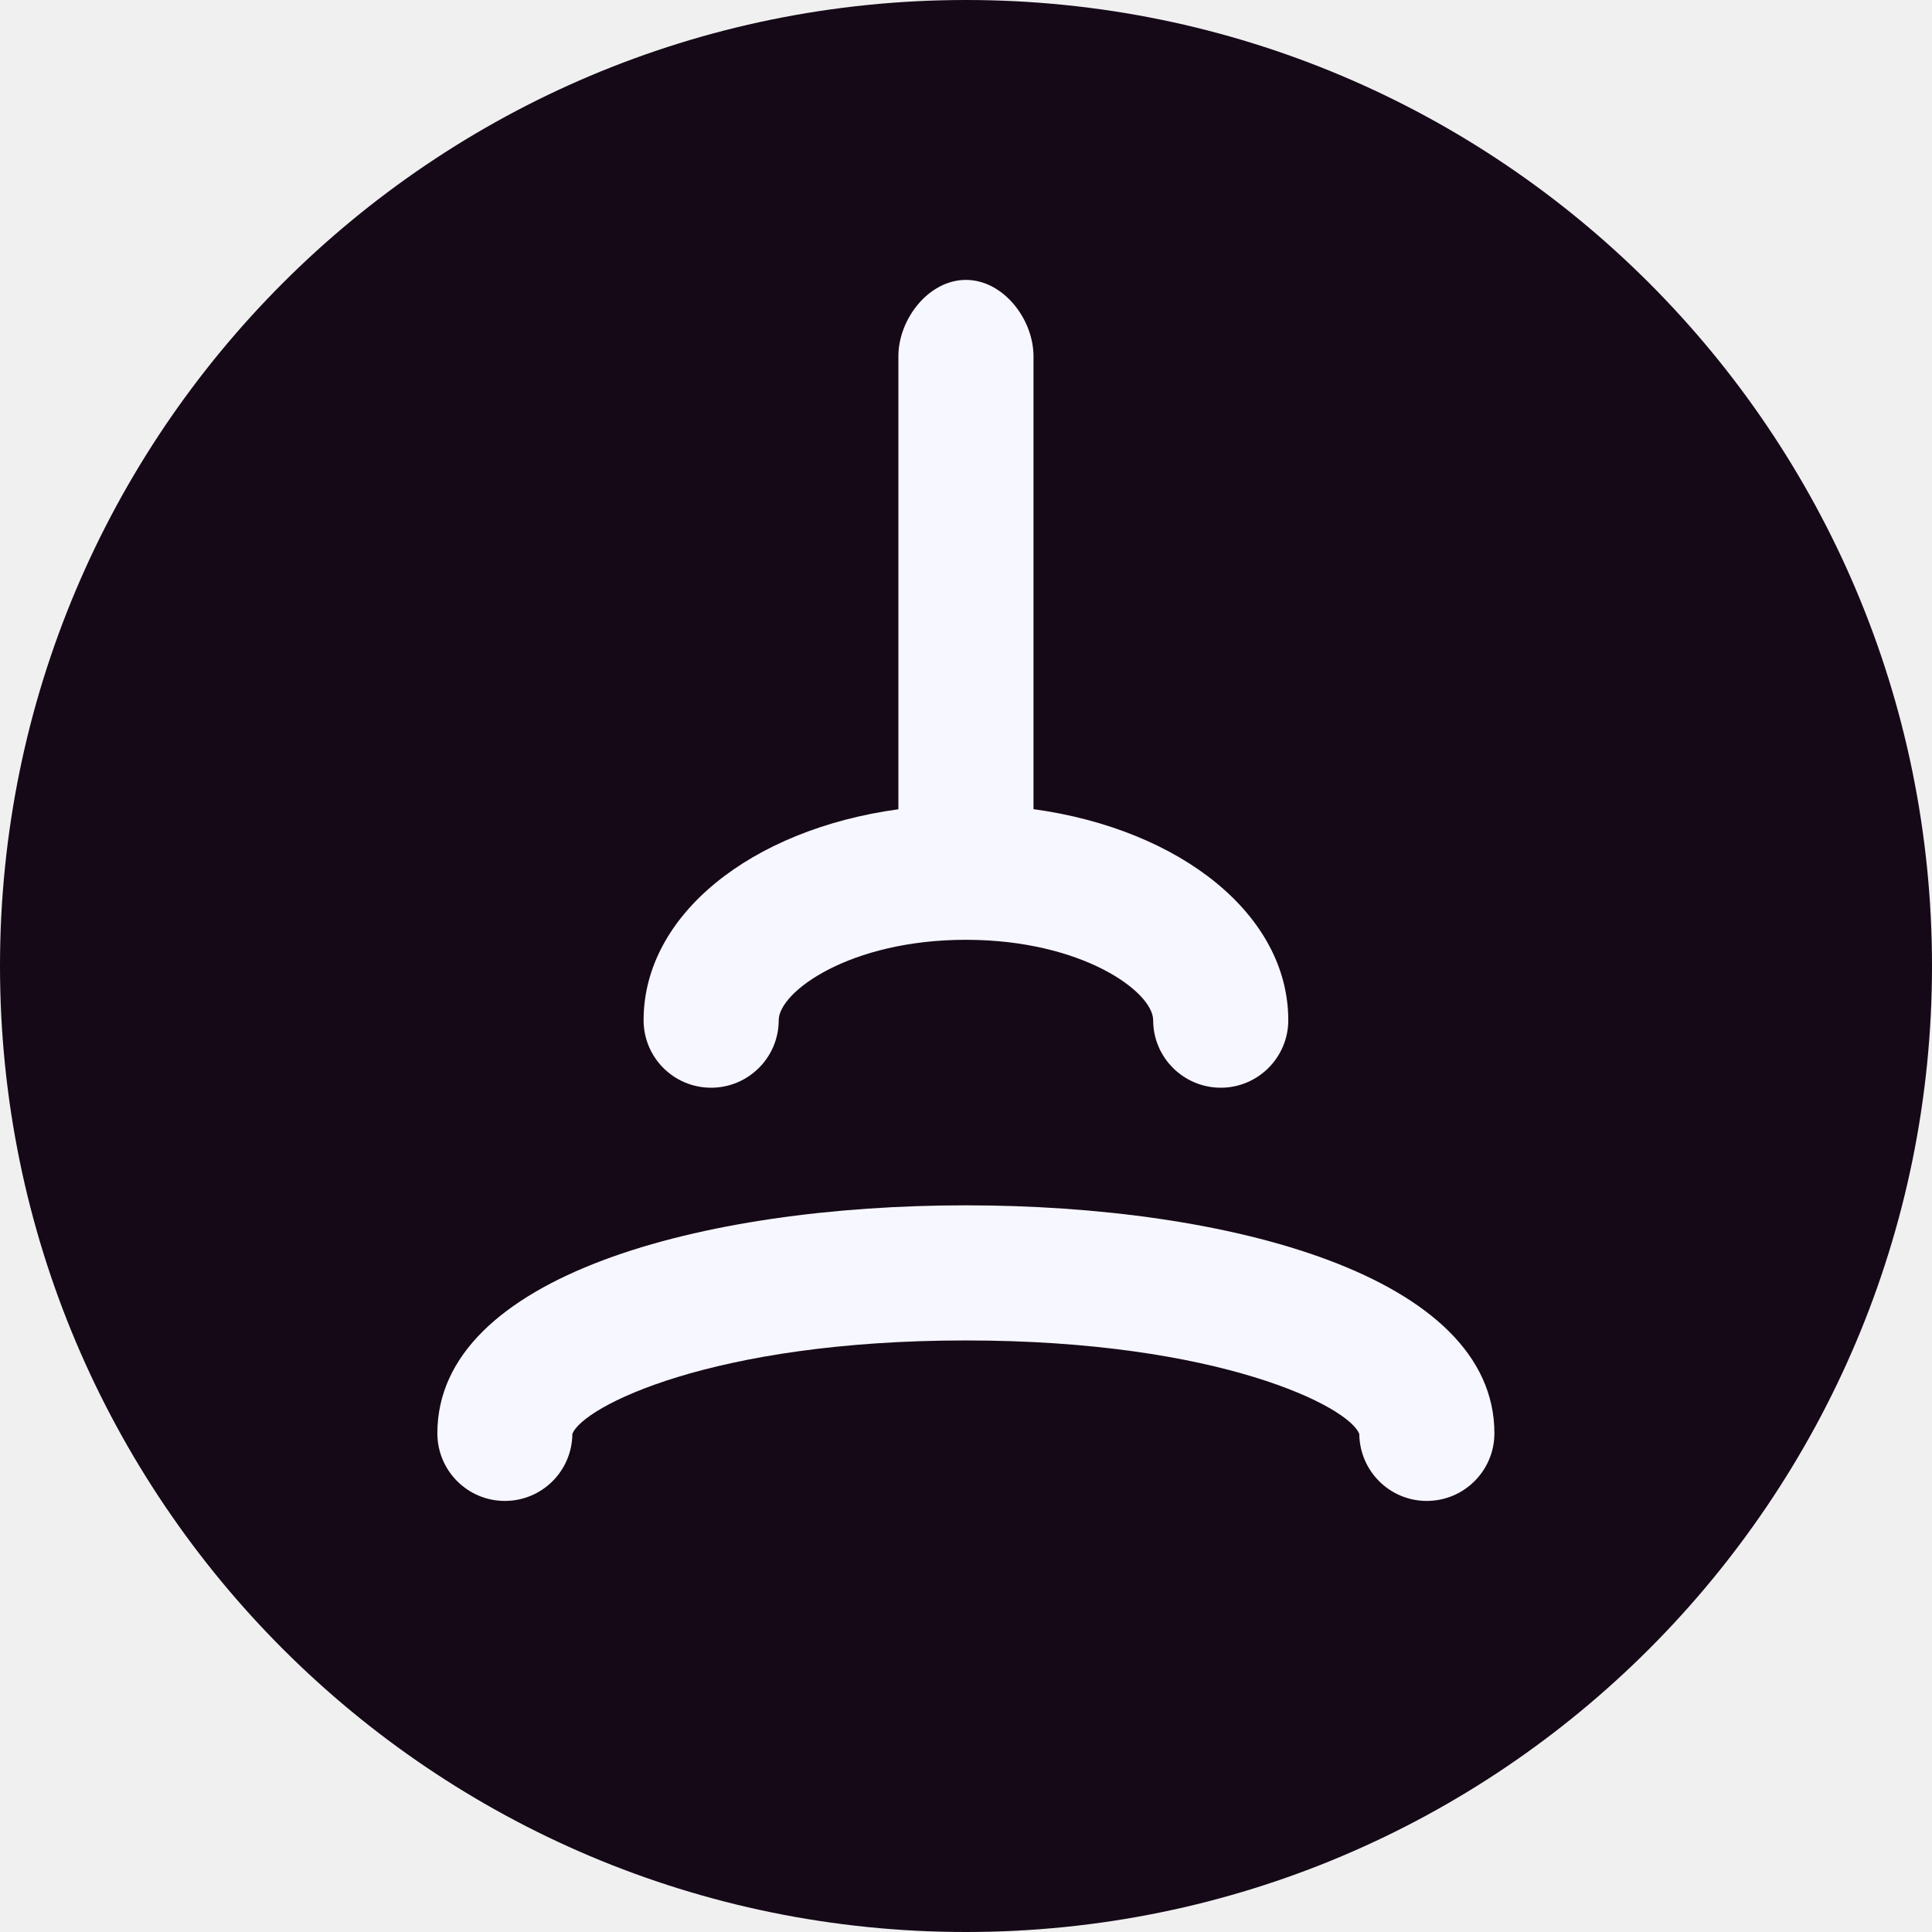
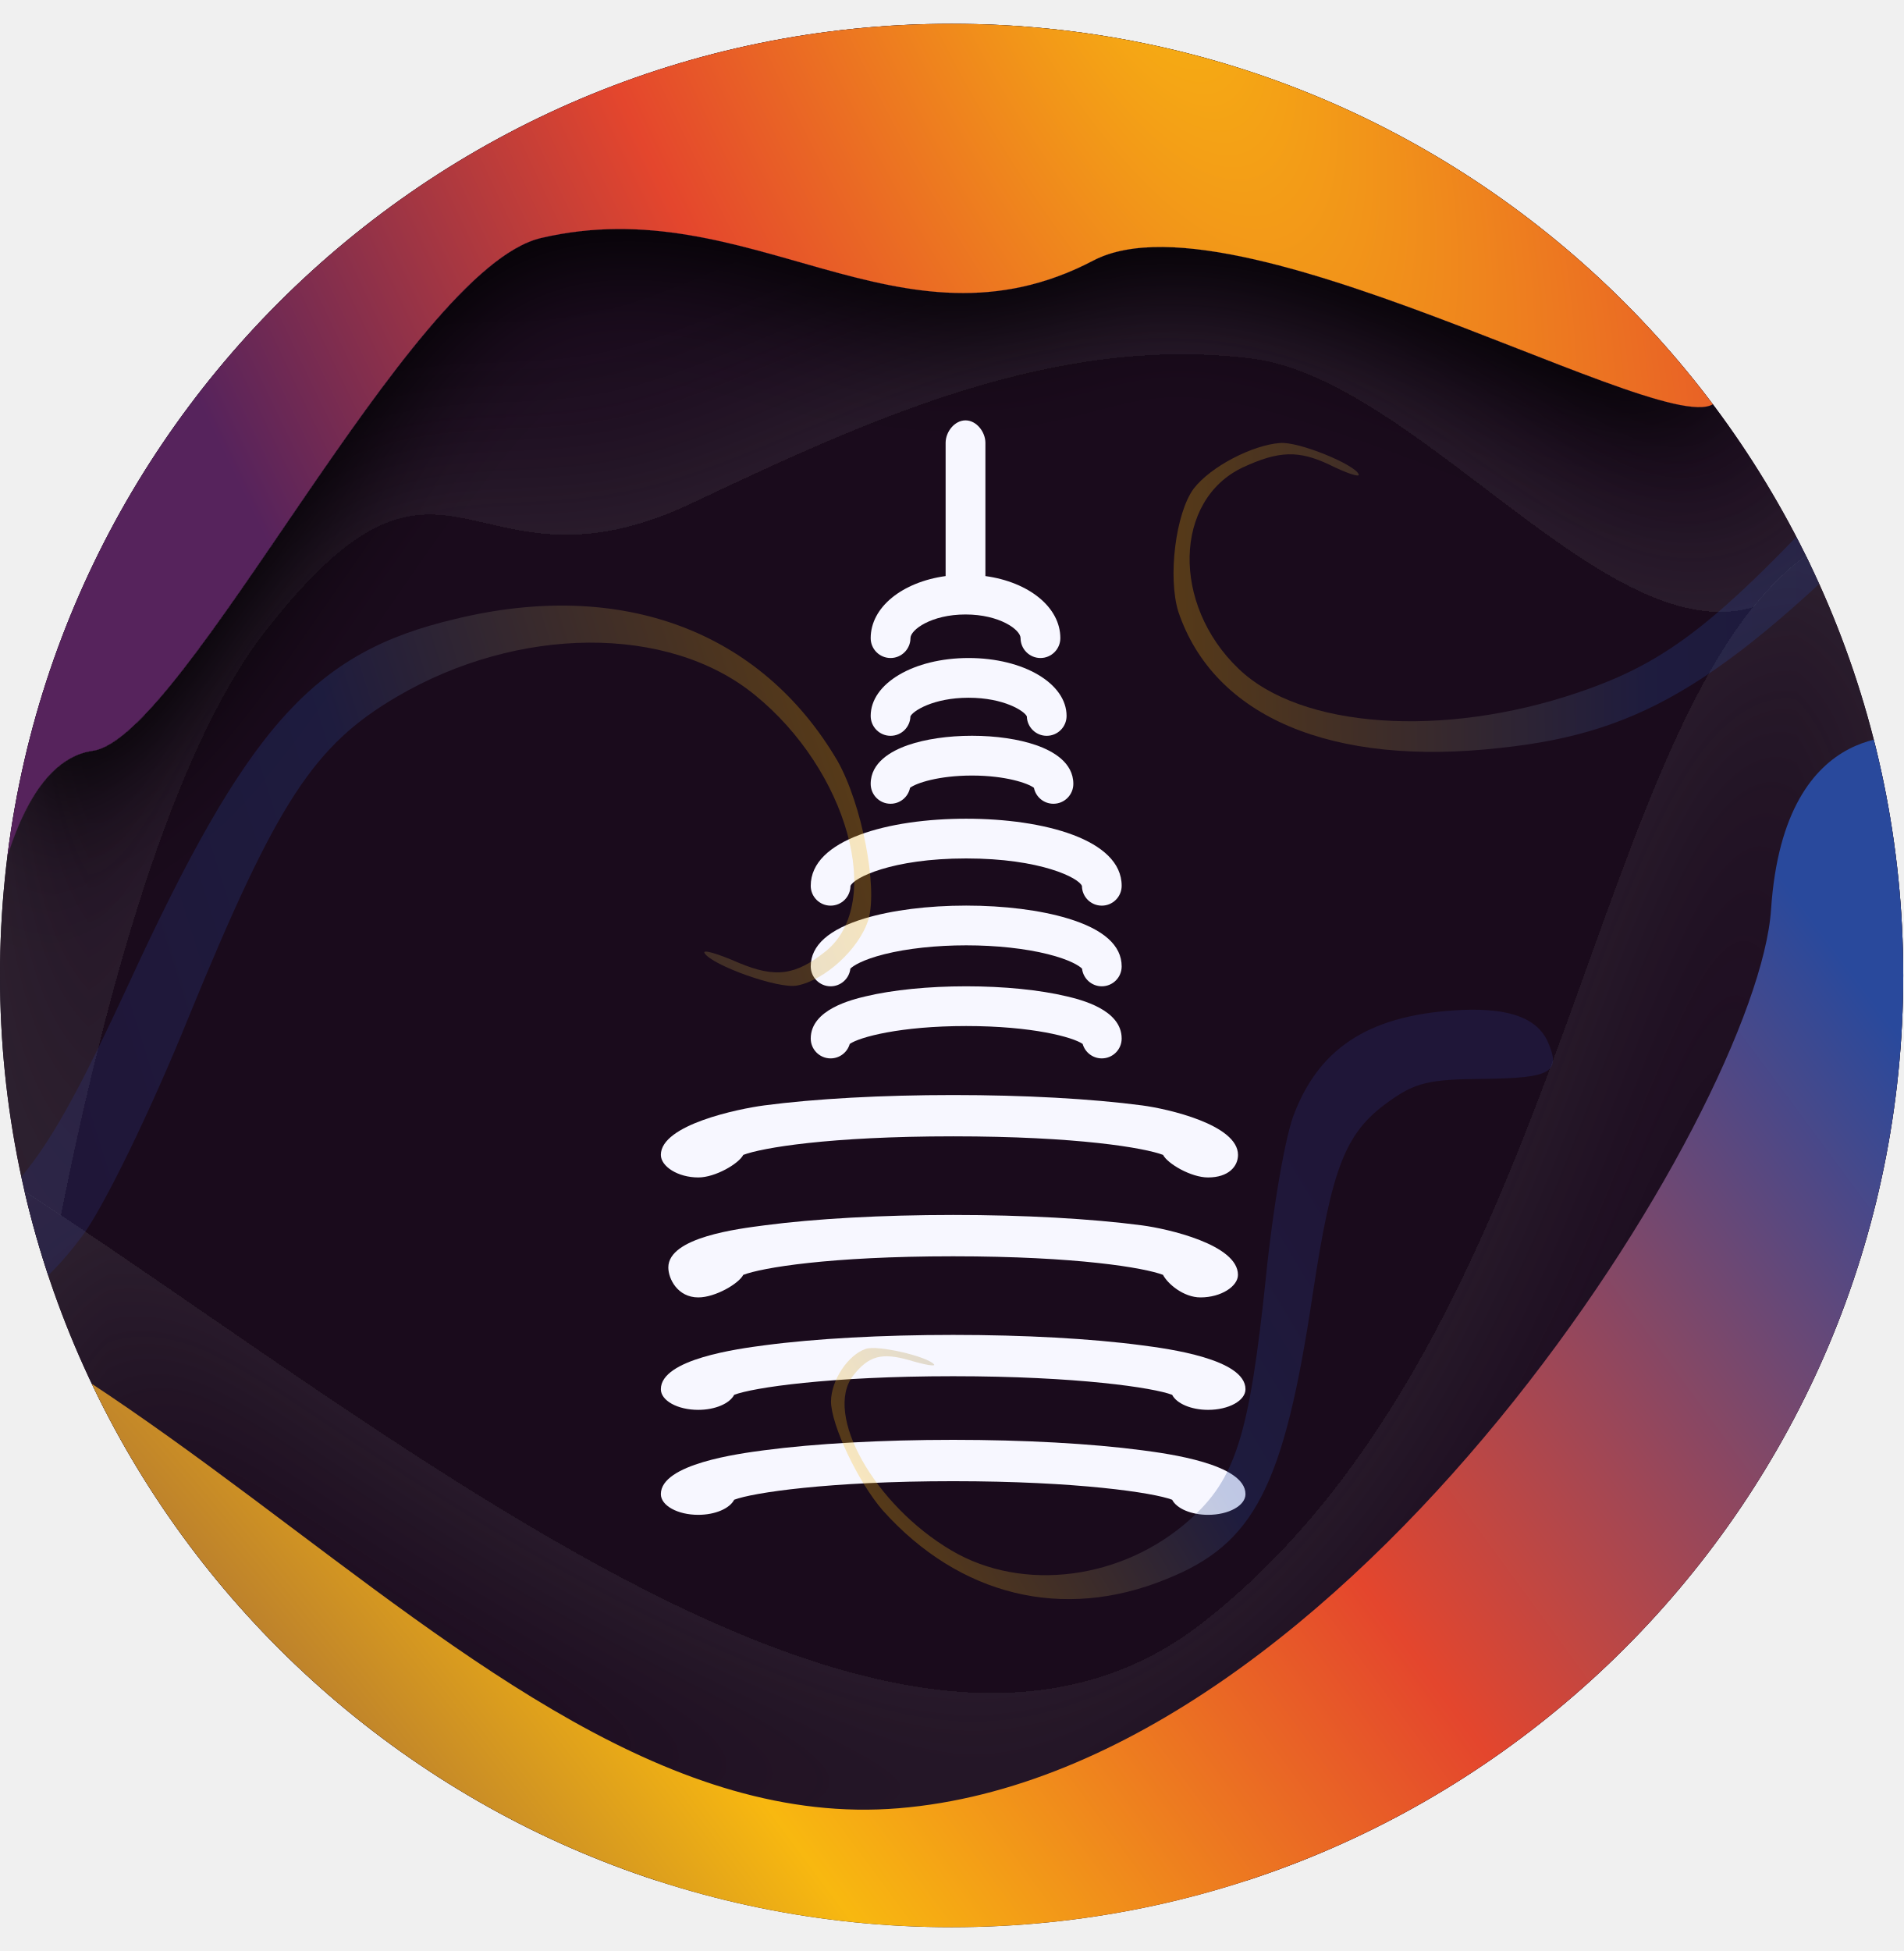
- <svg xmlns="http://www.w3.org/2000/svg" width="20" height="20" viewBox="0 0 16 16" fill="none">
-   <rect width="16" height="16" rx="8" fill="url(#paint0_linear_92_6441)" />
-   <path d="M4.181 12.43C4.488 12.43 4.737 12.183 4.74 11.876C4.821 11.652 5.894 11.101 7.998 11.101C10.102 11.101 11.176 11.652 11.257 11.876C11.261 12.183 11.509 12.43 11.816 12.43C12.125 12.43 12.376 12.179 12.376 11.87C12.376 10.566 10.178 9.982 7.998 9.982C5.82 9.982 3.622 10.566 3.622 11.87C3.622 12.179 3.872 12.43 4.181 12.43Z" fill="#F7F7FF" />
-   <path d="M5.889 9.008C6.198 9.008 6.449 8.757 6.449 8.449C6.449 8.214 7.038 7.783 7.999 7.783C8.961 7.783 9.55 8.214 9.55 8.449C9.55 8.757 9.801 9.008 10.11 9.008C10.418 9.008 10.669 8.757 10.669 8.449C10.669 7.577 9.779 6.869 8.559 6.701V2.951C8.559 2.642 8.308 2.318 7.999 2.318C7.691 2.318 7.44 2.642 7.44 2.951V6.702C6.22 6.869 5.33 7.577 5.33 8.449C5.33 8.758 5.58 9.008 5.889 9.008Z" fill="#F7F7FF" />
+ <svg xmlns="http://www.w3.org/2000/svg" width="40" height="41" viewBox="0 0 40 41" fill="none">
+   <g clip-path="url(#clip0_392_1181)">
+     <rect y="0.5" width="40" height="40" rx="20" fill="#1A0B1C" />
+     <g filter="url(#filter0_i_392_1181)">
+       <path d="M0 0.5H40.327C40.327 0.5 39.82 10.918 37.5 12.444C34.339 14.525 30.039 7.974 26.282 7.523C22.174 7.029 18.354 8.757 14.544 10.563C9.832 12.795 9.444 8.278 5.556 13.278C1.667 18.278 0 33.556 0 33.556V0.5Z" fill="#1C0C1F" />
+     </g>
+     <g filter="url(#filter1_d_392_1181)">
+       <path d="M-6.75321e-05 0.5L33.055 -0.611C33.055 -0.611 36.111 5.222 36.111 8.278C36.111 9.898 26.111 3.833 22.978 5.475C18.909 7.607 15.789 3.969 11.371 5.001C8.585 5.652 3.889 15.5 1.944 15.778C-0.647 16.148 -0.556 23.833 -0.556 23.833L-6.75321e-05 0.5Z" fill="url(#paint0_radial_392_1181)" />
+     </g>
+     <g filter="url(#filter2_i_392_1181)">
+       <path d="M-5 21.889C3.889 25.778 17.494 40.187 25.278 34.111C33.062 28.036 33.359 14.875 38.056 11.611C41.508 9.212 40 12.444 40 12.444L45.675 39.522H-12.131H-30C-30 39.522 -10.323 19.56 -5 21.889Z" fill="#1C0C1F" />
+     </g>
+     <path d="M-10 25.5C1.778 24.007 9.407 38.784 18.889 38C28.371 37.216 36.945 23.278 37.222 19.111C37.5 14.944 40.278 15.5 40.278 15.5L40.835 40.555H-24.444C-24.444 40.555 -16.298 26.298 -10 25.5Z" fill="url(#paint1_radial_392_1181)" />
+     <path d="M17.456 22.242C17.648 22.242 17.809 22.114 17.859 21.938C18.064 21.795 18.917 21.562 20.306 21.562C21.696 21.562 22.548 21.795 22.754 21.938C22.804 22.114 22.965 22.242 23.156 22.242C23.387 22.242 23.574 22.055 23.574 21.825C23.574 21.213 22.704 21.006 22.419 20.938C21.849 20.802 21.099 20.727 20.306 20.727C19.514 20.727 18.764 20.802 18.194 20.938C17.909 21.006 17.039 21.213 17.039 21.825C17.039 22.055 17.226 22.242 17.456 22.242Z" fill="#F7F7FF" />
+     <path d="M14.674 31.834C15.033 31.834 15.336 31.7 15.43 31.517C15.816 31.369 17.42 31.127 20.032 31.127C22.644 31.127 24.247 31.369 24.635 31.517C24.728 31.7 25.031 31.834 25.391 31.834C25.825 31.834 26.176 31.639 26.176 31.399C26.176 30.764 24.541 30.548 24.003 30.477C22.933 30.336 21.522 30.258 20.032 30.258C18.541 30.258 17.131 30.336 16.061 30.477C15.524 30.548 13.889 30.764 13.889 31.399C13.889 31.639 14.24 31.834 14.674 31.834Z" fill="#F7F7FF" />
+     <path d="M14.674 29.628C15.033 29.628 15.336 29.494 15.43 29.312C15.816 29.163 17.42 28.921 20.032 28.921C22.644 28.921 24.247 29.163 24.635 29.312C24.728 29.494 25.031 29.628 25.391 29.628C25.825 29.628 26.176 29.434 26.176 29.194C26.176 28.558 24.541 28.342 24.003 28.272C22.933 28.13 21.522 28.053 20.032 28.053C18.541 28.053 17.131 28.13 16.061 28.272C15.524 28.343 13.889 28.558 13.889 29.194C13.889 29.434 14.24 29.628 14.674 29.628Z" fill="#F7F7FF" />
+     <path d="M14.676 27.265C15.036 27.265 15.528 26.974 15.621 26.791C16.008 26.643 17.42 26.401 20.032 26.401C22.644 26.401 24.056 26.643 24.443 26.791C24.536 26.974 24.871 27.265 25.231 27.265C25.665 27.265 26.018 27.031 26.018 26.791C26.018 26.155 24.54 25.822 24.003 25.751C22.933 25.61 21.522 25.532 20.032 25.532C18.541 25.532 17.131 25.61 16.061 25.751C15.523 25.822 14.046 25.999 14.046 26.635C14.046 26.875 14.242 27.265 14.676 27.265Z" fill="#F7F7FF" />
+     <path d="M14.676 24.744C15.036 24.744 15.528 24.453 15.621 24.27C16.008 24.122 17.42 23.88 20.032 23.88C22.644 23.88 24.056 24.122 24.444 24.27C24.537 24.453 25.029 24.744 25.389 24.744C25.822 24.744 26.019 24.51 26.019 24.27C26.019 23.635 24.541 23.301 24.003 23.23C22.933 23.089 21.522 23.012 20.032 23.012C18.541 23.012 17.131 23.089 16.061 23.23C15.524 23.301 13.889 23.635 13.889 24.27C13.889 24.51 14.243 24.744 14.676 24.744Z" fill="#F7F7FF" />
+     <path d="M17.457 20.727C17.672 20.727 17.849 20.564 17.872 20.356C17.926 20.3 18.123 20.169 18.589 20.052C19.067 19.932 19.677 19.866 20.307 19.866C20.937 19.866 21.547 19.932 22.024 20.052C22.49 20.169 22.688 20.3 22.741 20.356C22.765 20.564 22.942 20.727 23.156 20.727C23.387 20.727 23.574 20.54 23.574 20.309C23.574 19.867 23.193 19.528 22.442 19.301C21.866 19.127 21.108 19.031 20.306 19.031C19.505 19.031 18.747 19.127 18.171 19.301C17.42 19.528 17.039 19.867 17.039 20.309C17.04 20.54 17.227 20.727 17.457 20.727Z" fill="#F7F7FF" />
+     <path d="M17.456 19.032C17.686 19.032 17.872 18.848 17.874 18.619C17.934 18.452 18.736 18.04 20.306 18.04C21.877 18.04 22.678 18.452 22.739 18.619C22.741 18.848 22.927 19.032 23.156 19.032C23.387 19.032 23.574 18.845 23.574 18.615C23.574 17.641 21.933 17.205 20.306 17.205C18.68 17.205 17.039 17.641 17.039 18.615C17.039 18.845 17.226 19.032 17.456 19.032Z" fill="#F7F7FF" />
+     <path d="M18.716 16.891C18.919 16.891 19.088 16.747 19.126 16.556C19.252 16.458 19.723 16.298 20.428 16.298C21.132 16.298 21.604 16.459 21.73 16.556C21.768 16.747 21.937 16.891 22.14 16.891C22.37 16.891 22.558 16.704 22.558 16.473C22.558 16.025 22.132 15.783 21.775 15.659C21.409 15.532 20.931 15.462 20.428 15.462C19.926 15.462 19.448 15.532 19.081 15.659C18.725 15.783 18.299 16.025 18.299 16.473C18.299 16.704 18.486 16.891 18.716 16.891Z" fill="#F7F7FF" />
+     <path d="M18.717 15.463C18.944 15.463 19.129 15.281 19.134 15.055C19.182 14.943 19.615 14.663 20.357 14.663C21.1 14.663 21.532 14.943 21.581 15.055C21.586 15.281 21.771 15.463 21.998 15.463C22.229 15.463 22.416 15.276 22.416 15.045C22.416 14.363 21.512 13.828 20.357 13.828C19.204 13.828 18.299 14.363 18.299 15.045C18.299 15.276 18.486 15.463 18.717 15.463Z" fill="#F7F7FF" />
+     <path d="M18.717 13.828C18.947 13.828 19.135 13.64 19.135 13.41C19.135 13.235 19.574 12.913 20.292 12.913C21.01 12.913 21.449 13.235 21.449 13.41C21.449 13.64 21.637 13.828 21.867 13.828C22.098 13.828 22.285 13.64 22.285 13.41C22.285 12.759 21.62 12.231 20.71 12.106V9.306C20.71 9.076 20.522 8.834 20.292 8.834C20.061 8.834 19.874 9.076 19.874 9.306V12.106C18.964 12.231 18.299 12.759 18.299 13.411C18.299 13.641 18.486 13.828 18.717 13.828Z" fill="#F7F7FF" />
+     <path opacity="0.27" d="M16.756 20.71C16.371 20.793 14.957 20.283 14.807 20.029C14.757 19.944 15.082 20.039 15.527 20.234C16.293 20.554 16.718 20.504 17.362 19.984C18.59 18.978 17.817 16.182 15.854 14.596C14.04 13.123 10.893 13.145 8.342 14.641C6.606 15.659 5.826 16.83 3.967 21.37C3.166 23.35 2.154 25.427 1.707 26.003C0.323 27.869 -1.529 28.585 -4.292 28.381C-5.744 28.264 -6.489 27.874 -6.607 27.145C-6.75 26.231 -6.391 26.106 -4.367 26.316C-2.646 26.503 -2.221 26.454 -1.219 25.98C0.331 25.242 1.014 24.328 2.681 20.727C5.195 15.261 6.577 13.709 9.573 13.007C13.061 12.158 15.998 13.257 17.603 15.993C18.111 16.893 18.45 18.633 18.253 19.319C18.062 19.944 17.332 20.6 16.756 20.71Z" fill="url(#paint2_linear_392_1181)" />
+     <path opacity="0.27" d="M18.192 28.348C18.433 28.258 19.478 28.502 19.628 28.669C19.678 28.724 19.442 28.684 19.107 28.583C18.532 28.42 18.258 28.49 17.93 28.909C17.307 29.718 18.373 31.625 19.995 32.582C21.497 33.471 23.595 33.199 25.005 31.936C25.965 31.076 26.256 30.188 26.606 26.837C26.752 25.377 27.02 23.831 27.206 23.389C27.763 21.961 28.86 21.305 30.745 21.223C31.739 21.186 32.313 21.4 32.535 21.904C32.81 22.536 32.595 22.654 31.202 22.672C30.015 22.68 29.741 22.75 29.164 23.166C28.274 23.812 27.997 24.512 27.591 27.185C26.985 31.242 26.367 32.448 24.504 33.188C22.34 34.071 20.162 33.537 18.552 31.74C18.037 31.148 17.468 29.95 17.465 29.45C17.47 28.994 17.829 28.472 18.192 28.348Z" fill="url(#paint3_linear_392_1181)" />
+     <path opacity="0.27" d="M26.901 9.31C27.29 9.273 28.486 9.765 28.556 9.97C28.579 10.039 28.299 9.943 27.932 9.762C27.296 9.462 26.879 9.47 26.121 9.822C24.673 10.504 24.616 12.699 26.029 14.052C27.332 15.309 30.322 15.518 33.162 14.555C35.096 13.899 36.166 13.06 39.211 9.718C40.529 8.26 42.075 6.743 42.662 6.334C44.5 5.005 46.458 4.589 49.02 4.943C50.363 5.136 50.959 5.488 50.865 6.054C50.743 6.763 50.367 6.834 48.508 6.529C46.929 6.262 46.512 6.27 45.428 6.561C43.751 7.015 42.846 7.665 40.248 10.302C36.321 14.305 34.572 15.394 31.534 15.717C27.988 16.118 25.514 15.067 24.766 12.858C24.539 12.133 24.709 10.778 25.089 10.267C25.447 9.803 26.324 9.352 26.901 9.31Z" fill="url(#paint4_linear_392_1181)" />
+   </g>
  <defs>
-     <linearGradient id="paint0_linear_92_6441" x1="1.19209e-07" y1="8" x2="24.023" y2="8" gradientUnits="userSpaceOnUse">
-       <stop stop-color="#150918" />
-       <stop offset="1" stop-color="#150918" />
+     <filter id="filter0_i_392_1181" x="0" y="0.039" width="40.327" height="33.516" filterUnits="userSpaceOnUse" color-interpolation-filters="sRGB">
+       <feFlood flood-opacity="0" result="BackgroundImageFix" />
+       <feBlend mode="normal" in="SourceGraphic" in2="BackgroundImageFix" result="shape" />
+       <feColorMatrix in="SourceAlpha" type="matrix" values="0 0 0 0 0 0 0 0 0 0 0 0 0 0 0 0 0 0 127 0" result="hardAlpha" />
+       <feOffset dy="-0.461" />
+       <feGaussianBlur stdDeviation="1.972" />
+       <feComposite in2="hardAlpha" operator="arithmetic" k2="-1" k3="1" />
+       <feColorMatrix type="matrix" values="0 0 0 0 0.421 0 0 0 0 0.416 0 0 0 0 0.416 0 0 0 0.25 0" />
+       <feBlend mode="normal" in2="shape" result="effect1_innerShadow_392_1181" />
+     </filter>
+     <filter id="filter1_d_392_1181" x="-3.065" y="-2.557" width="41.686" height="29.463" filterUnits="userSpaceOnUse" color-interpolation-filters="sRGB">
+       <feFlood flood-opacity="0" result="BackgroundImageFix" />
+       <feColorMatrix in="SourceAlpha" type="matrix" values="0 0 0 0 0 0 0 0 0 0 0 0 0 0 0 0 0 0 127 0" result="hardAlpha" />
+       <feOffset dy="0.563" />
+       <feGaussianBlur stdDeviation="1.255" />
+       <feComposite in2="hardAlpha" operator="out" />
+       <feColorMatrix type="matrix" values="0 0 0 0 0 0 0 0 0 0 0 0 0 0 0 0 0 0 1 0" />
+       <feBlend mode="normal" in2="BackgroundImageFix" result="effect1_dropShadow_392_1181" />
+       <feBlend mode="normal" in="SourceGraphic" in2="effect1_dropShadow_392_1181" result="shape" />
+     </filter>
+     <filter id="filter2_i_392_1181" x="-30" y="10.725" width="75.675" height="29.356" filterUnits="userSpaceOnUse" color-interpolation-filters="sRGB">
+       <feFlood flood-opacity="0" result="BackgroundImageFix" />
+       <feBlend mode="normal" in="SourceGraphic" in2="BackgroundImageFix" result="shape" />
+       <feColorMatrix in="SourceAlpha" type="matrix" values="0 0 0 0 0 0 0 0 0 0 0 0 0 0 0 0 0 0 127 0" result="hardAlpha" />
+       <feOffset dy="0.559" />
+       <feGaussianBlur stdDeviation="2.391" />
+       <feComposite in2="hardAlpha" operator="arithmetic" k2="-1" k3="1" />
+       <feColorMatrix type="matrix" values="0 0 0 0 0.421 0 0 0 0 0.416 0 0 0 0 0.416 0 0 0 0.25 0" />
+       <feBlend mode="normal" in2="shape" result="effect1_innerShadow_392_1181" />
+     </filter>
+     <radialGradient id="paint0_radial_392_1181" cx="0" cy="0" r="1" gradientUnits="userSpaceOnUse" gradientTransform="translate(23.4796 -2.64939) rotate(155.386) scale(22.1932 59.9002)">
+       <stop stop-color="#F8B810" />
+       <stop offset="0.516" stop-color="#E4462D" />
+       <stop offset="1" stop-color="#56235C" />
+     </radialGradient>
+     <radialGradient id="paint1_radial_392_1181" cx="0" cy="0" r="1" gradientUnits="userSpaceOnUse" gradientTransform="translate(4.75561 50.0999) rotate(-36.6656) scale(44.8803 199.038)">
+       <stop stop-color="#56235C" />
+       <stop offset="0.369" stop-color="#F8B810" />
+       <stop offset="0.65" stop-color="#E4462D" />
+       <stop offset="1" stop-color="#29499C" />
+     </radialGradient>
+     <linearGradient id="paint2_linear_392_1181" x1="1.44" y1="25.035" x2="19.579" y2="19.306" gradientUnits="userSpaceOnUse">
+       <stop stop-color="#2C3384" />
+       <stop offset="0.432" stop-color="#29499C" />
+       <stop offset="0.959" stop-color="#F8B810" />
    </linearGradient>
+     <linearGradient id="paint3_linear_392_1181" x1="27.574" y1="24.048" x2="17.058" y2="30.361" gradientUnits="userSpaceOnUse">
+       <stop stop-color="#2C3384" />
+       <stop offset="0.432" stop-color="#29499C" />
+       <stop offset="0.959" stop-color="#F8B810" />
+     </linearGradient>
+     <linearGradient id="paint4_linear_392_1181" x1="42.641" y1="7.093" x2="23.771" y2="7.499" gradientUnits="userSpaceOnUse">
+       <stop stop-color="#2C3384" />
+       <stop offset="0.432" stop-color="#29499C" />
+       <stop offset="0.959" stop-color="#F8B810" />
+     </linearGradient>
+     <clipPath id="clip0_392_1181">
+       <rect y="0.5" width="40" height="40" rx="20" fill="white" />
+     </clipPath>
  </defs>
</svg>
